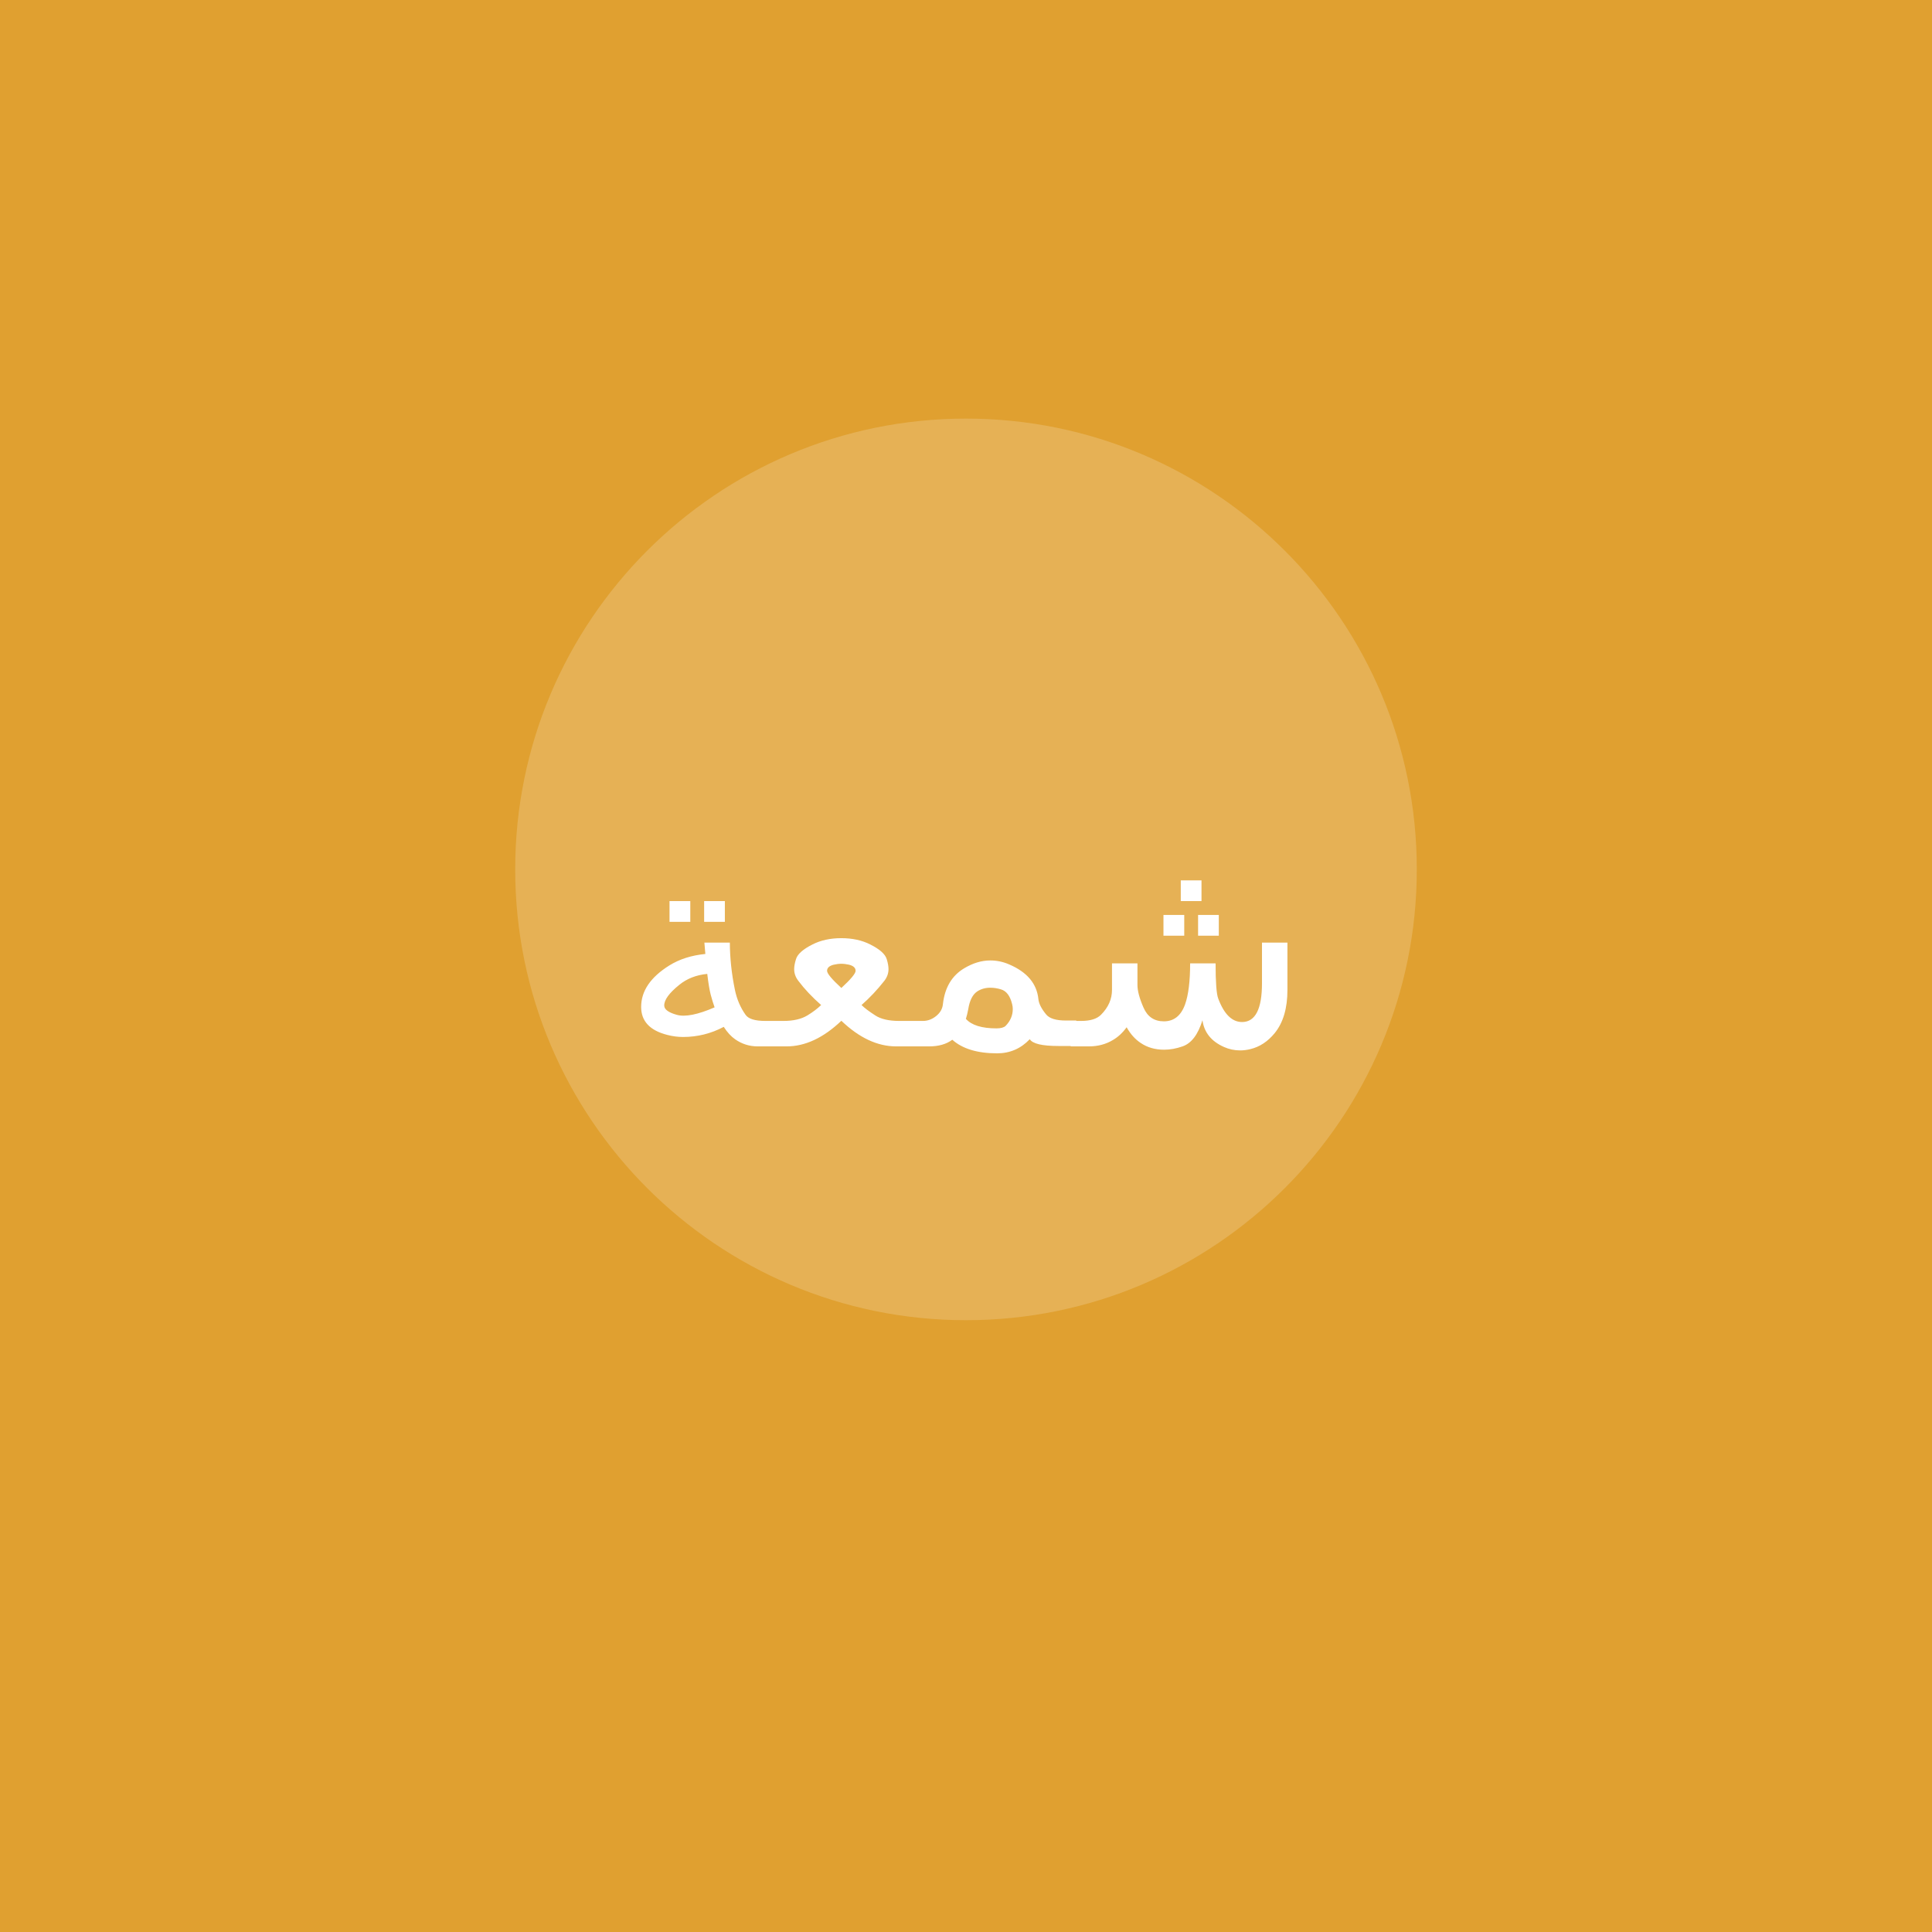
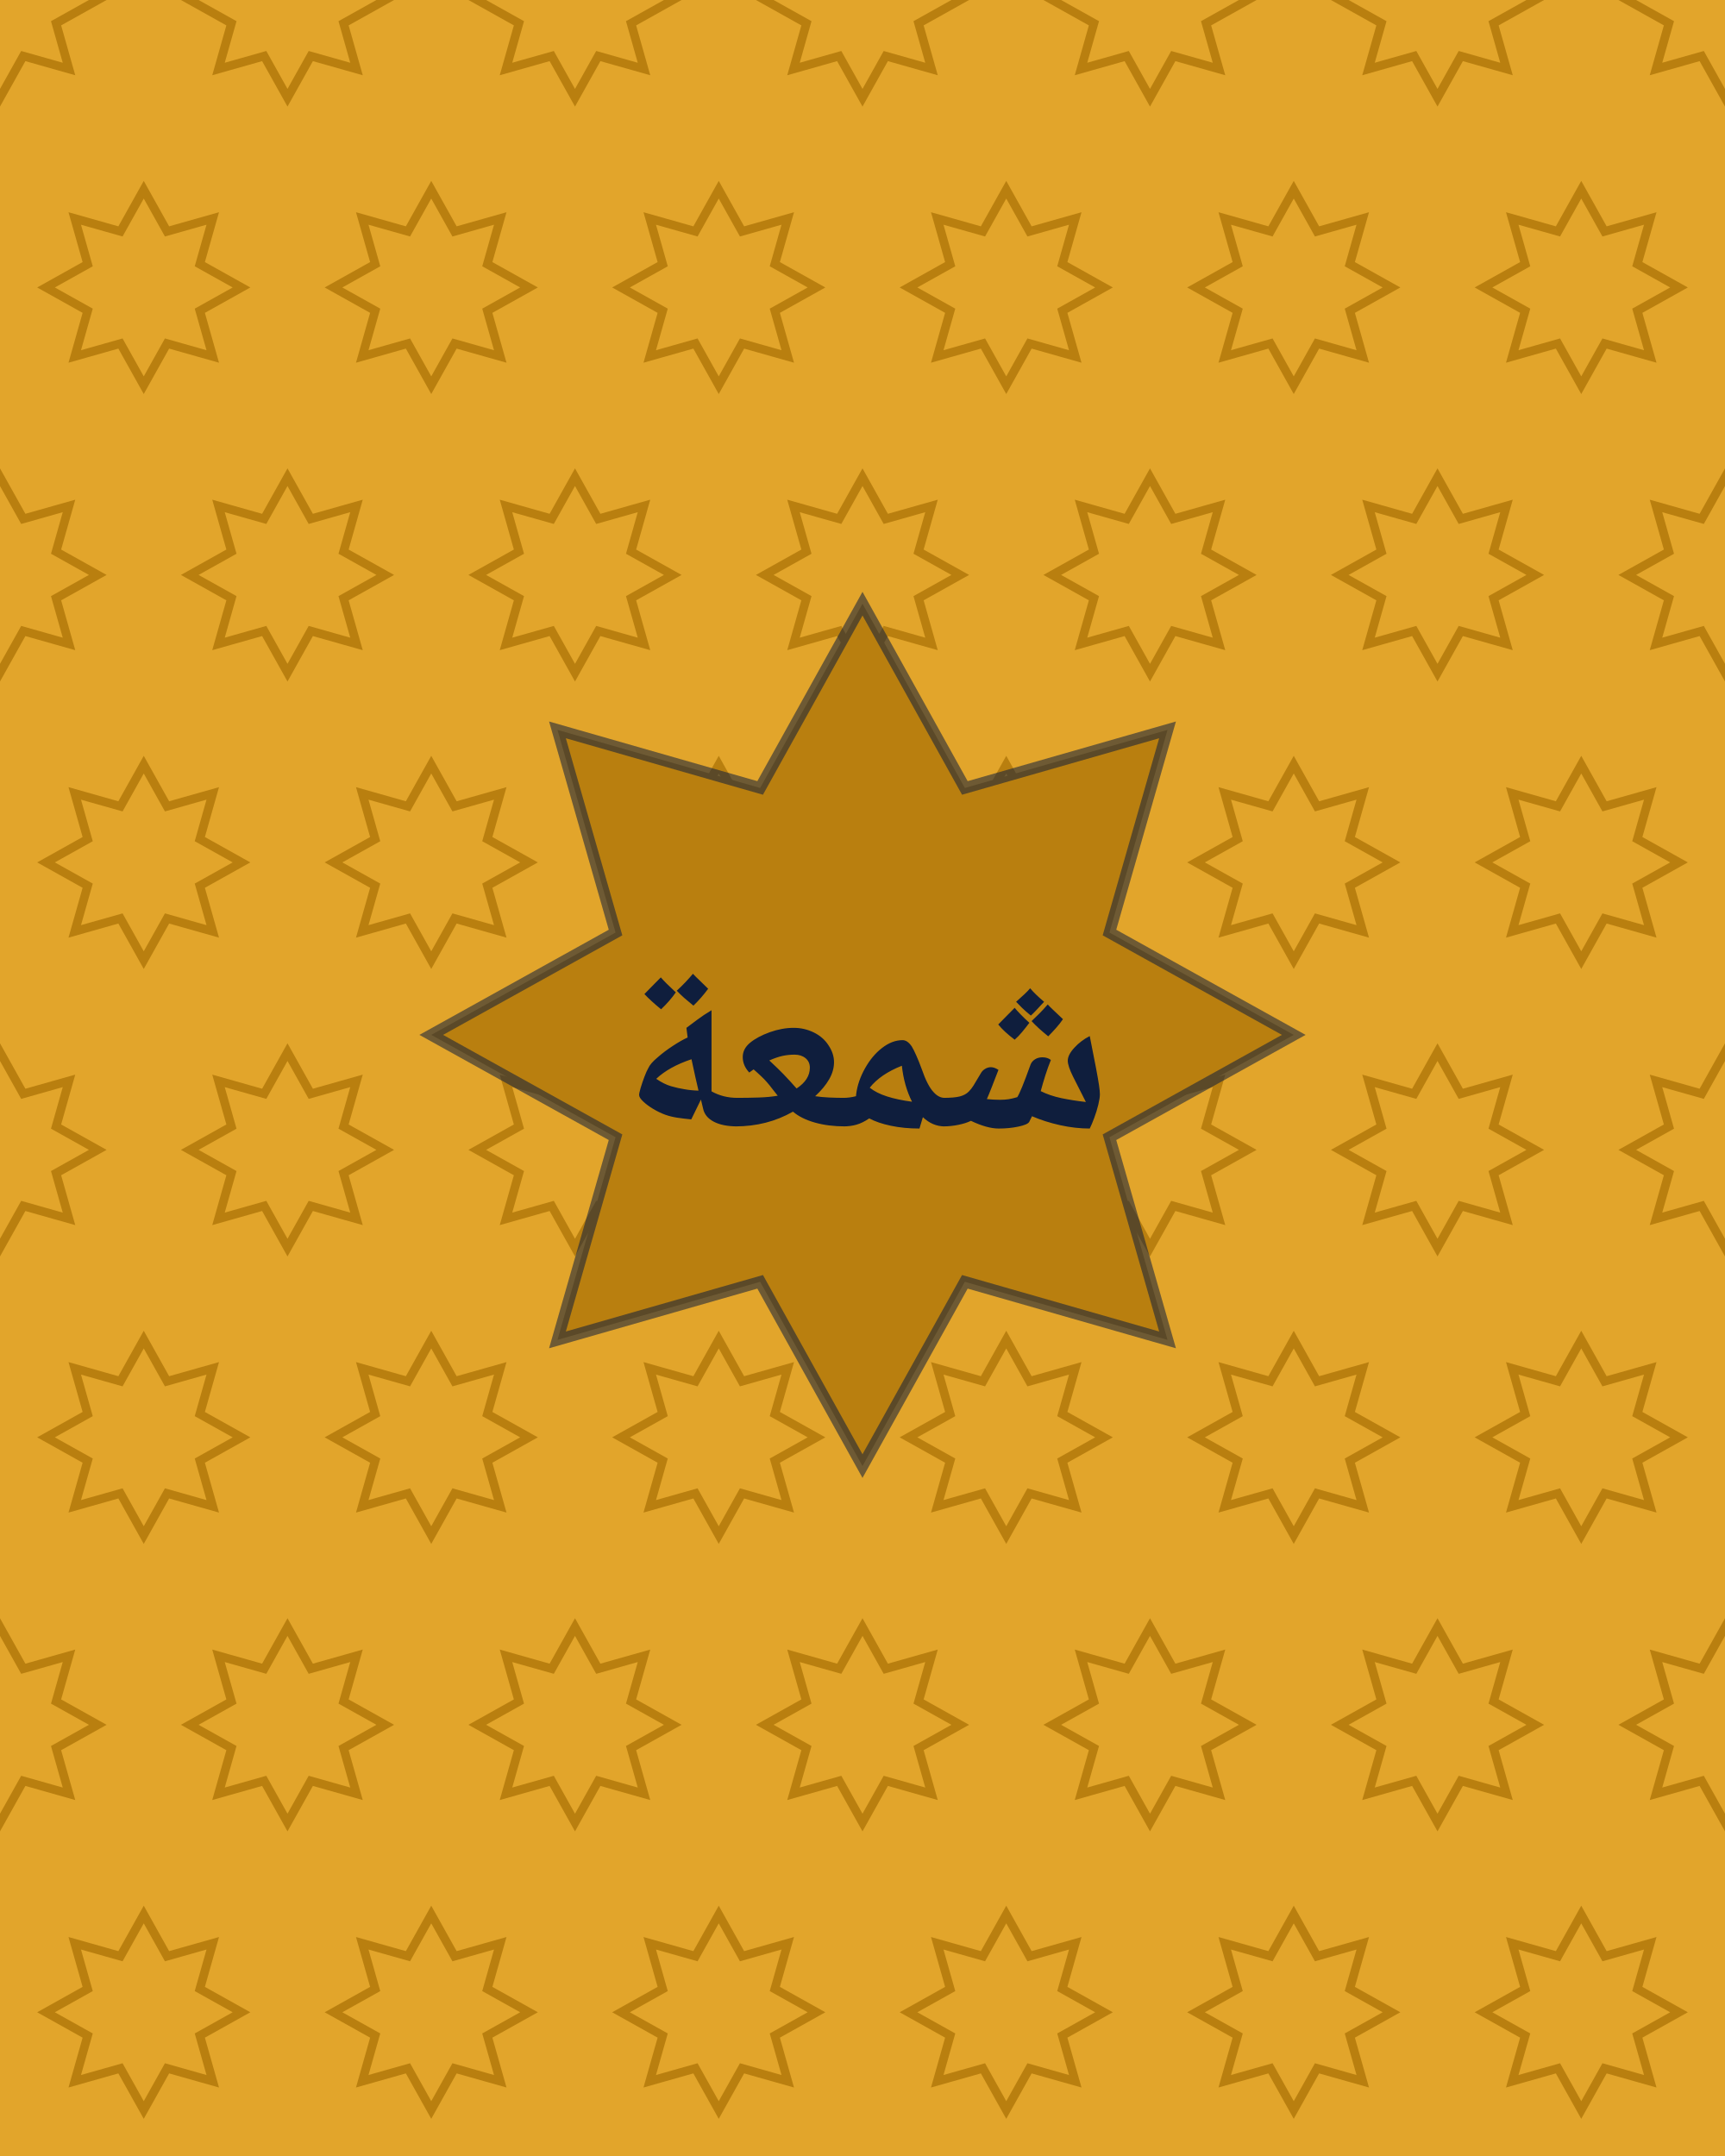
- <svg xmlns="http://www.w3.org/2000/svg" viewBox="0 0 600 600">
-   <rect width="600" height="600" fill="#e0a030" />
-   <circle cx="300" cy="270" r="140" fill="#ffffff" fill-opacity=".18" />
-   <text x="300" y="300" font-family="Tahoma, Arial" font-size="88" fill="#fff" text-anchor="middle" dominant-baseline="middle">شمعة</text>
+ <svg xmlns="http://www.w3.org/2000/svg" viewBox="0 0 600 750">
+   <rect width="600" height="750" fill="#e2a52b" />
+   <polygon points="0.0,-34.0 8.1,-19.5 24.0,-24.0 19.5,-8.1 34.0,0.0 19.5,8.1 24.0,24.0 8.1,19.5 0.0,34.0 -8.1,19.5 -24.0,24.0 -19.5,8.1 -34.0,0.0 -19.5,-8.1 -24.0,-24.0 -8.1,-19.5" fill="none" stroke="#b97f0f" stroke-width="3" />
+   <polygon points="100.0,-34.0 108.1,-19.5 124.0,-24.0 119.5,-8.1 134.0,0.0 119.5,8.1 124.0,24.0 108.1,19.5 100.0,34.0 91.9,19.5 76.0,24.0 80.5,8.1 66.0,0.0 80.5,-8.1 76.0,-24.0 91.9,-19.5" fill="none" stroke="#b97f0f" stroke-width="3" />
+   <polygon points="200.0,-34.0 208.1,-19.5 224.0,-24.0 219.5,-8.1 234.0,0.0 219.5,8.1 224.0,24.0 208.1,19.5 200.0,34.0 191.9,19.5 176.0,24.0 180.5,8.1 166.0,0.0 180.5,-8.1 176.0,-24.0 191.9,-19.5" fill="none" stroke="#b97f0f" stroke-width="3" />
+   <polygon points="300.0,-34.0 308.1,-19.5 324.0,-24.0 319.5,-8.1 334.0,0.0 319.5,8.1 324.0,24.0 308.1,19.5 300.0,34.0 291.9,19.5 276.0,24.0 280.5,8.1 266.0,0.0 280.5,-8.1 276.0,-24.0 291.9,-19.5" fill="none" stroke="#b97f0f" stroke-width="3" />
+   <polygon points="400.0,-34.0 408.1,-19.5 424.0,-24.0 419.5,-8.1 434.0,0.0 419.5,8.1 424.0,24.0 408.1,19.5 400.0,34.0 391.9,19.5 376.0,24.0 380.5,8.1 366.0,0.0 380.5,-8.1 376.0,-24.0 391.9,-19.5" fill="none" stroke="#b97f0f" stroke-width="3" />
+   <polygon points="500.0,-34.0 508.1,-19.5 524.0,-24.0 519.5,-8.1 534.0,0.0 519.5,8.1 524.0,24.0 508.1,19.5 500.0,34.0 491.9,19.5 476.0,24.0 480.5,8.1 466.0,0.0 480.5,-8.1 476.0,-24.0 491.9,-19.5" fill="none" stroke="#b97f0f" stroke-width="3" />
+   <polygon points="600.0,-34.0 608.1,-19.5 624.0,-24.0 619.5,-8.1 634.0,0.0 619.5,8.1 624.0,24.0 608.1,19.5 600.0,34.0 591.9,19.5 576.0,24.0 580.5,8.1 566.0,0.0 580.5,-8.1 576.0,-24.0 591.9,-19.5" fill="none" stroke="#b97f0f" stroke-width="3" />
+   <polygon points="-50.0,66.0 -41.9,80.5 -26.0,76.0 -30.5,91.9 -16.0,100.0 -30.5,108.1 -26.0,124.0 -41.9,119.5 -50.0,134.0 -58.1,119.5 -74.0,124.0 -69.5,108.1 -84.0,100.0 -69.5,91.9 -74.0,76.0 -58.1,80.5" fill="none" stroke="#b97f0f" stroke-width="3" />
+   <polygon points="50.0,66.0 58.1,80.5 74.0,76.0 69.5,91.9 84.0,100.0 69.5,108.1 74.0,124.0 58.1,119.5 50.0,134.0 41.9,119.5 26.0,124.0 30.5,108.1 16.0,100.0 30.5,91.9 26.0,76.0 41.9,80.5" fill="none" stroke="#b97f0f" stroke-width="3" />
+   <polygon points="150.0,66.0 158.1,80.5 174.0,76.0 169.5,91.9 184.0,100.0 169.5,108.1 174.0,124.0 158.1,119.5 150.0,134.0 141.9,119.5 126.0,124.0 130.5,108.1 116.0,100.0 130.5,91.9 126.0,76.0 141.9,80.5" fill="none" stroke="#b97f0f" stroke-width="3" />
+   <polygon points="250.0,66.0 258.1,80.5 274.0,76.0 269.5,91.9 284.0,100.0 269.5,108.1 274.0,124.0 258.1,119.5 250.0,134.0 241.9,119.5 226.0,124.0 230.5,108.1 216.0,100.0 230.5,91.9 226.0,76.0 241.9,80.5" fill="none" stroke="#b97f0f" stroke-width="3" />
+   <polygon points="350.0,66.0 358.1,80.5 374.0,76.0 369.5,91.9 384.0,100.0 369.5,108.1 374.0,124.0 358.1,119.5 350.0,134.0 341.9,119.5 326.0,124.0 330.5,108.1 316.0,100.0 330.5,91.9 326.0,76.0 341.9,80.5" fill="none" stroke="#b97f0f" stroke-width="3" />
+   <polygon points="450.0,66.0 458.1,80.5 474.0,76.0 469.5,91.9 484.0,100.0 469.5,108.1 474.0,124.0 458.1,119.5 450.0,134.0 441.9,119.5 426.0,124.0 430.5,108.1 416.0,100.0 430.5,91.9 426.0,76.0 441.9,80.5" fill="none" stroke="#b97f0f" stroke-width="3" />
+   <polygon points="550.0,66.0 558.1,80.5 574.0,76.0 569.5,91.9 584.0,100.0 569.5,108.1 574.0,124.0 558.1,119.5 550.0,134.0 541.9,119.5 526.0,124.0 530.5,108.1 516.0,100.0 530.5,91.9 526.0,76.0 541.9,80.5" fill="none" stroke="#b97f0f" stroke-width="3" />
+   <polygon points="650.0,66.0 658.1,80.5 674.0,76.0 669.5,91.9 684.0,100.0 669.5,108.1 674.0,124.0 658.1,119.5 650.0,134.0 641.9,119.5 626.0,124.0 630.5,108.1 616.0,100.0 630.5,91.9 626.0,76.0 641.9,80.5" fill="none" stroke="#b97f0f" stroke-width="3" />
+   <polygon points="0.0,166.0 8.1,180.5 24.0,176.0 19.5,191.9 34.0,200.0 19.5,208.1 24.0,224.0 8.1,219.5 0.0,234.0 -8.1,219.5 -24.0,224.0 -19.5,208.1 -34.0,200.0 -19.5,191.9 -24.0,176.0 -8.1,180.5" fill="none" stroke="#b97f0f" stroke-width="3" />
+   <polygon points="100.0,166.0 108.1,180.5 124.0,176.0 119.5,191.9 134.0,200.0 119.5,208.1 124.0,224.0 108.1,219.5 100.0,234.0 91.9,219.5 76.0,224.0 80.5,208.1 66.0,200.0 80.5,191.9 76.0,176.0 91.9,180.5" fill="none" stroke="#b97f0f" stroke-width="3" />
+   <polygon points="200.0,166.0 208.1,180.5 224.0,176.0 219.5,191.9 234.0,200.0 219.5,208.1 224.0,224.0 208.1,219.5 200.0,234.0 191.9,219.5 176.0,224.0 180.5,208.1 166.0,200.0 180.5,191.9 176.0,176.0 191.9,180.5" fill="none" stroke="#b97f0f" stroke-width="3" />
+   <polygon points="300.0,166.0 308.1,180.5 324.0,176.0 319.5,191.9 334.0,200.0 319.5,208.1 324.0,224.0 308.1,219.5 300.0,234.0 291.9,219.5 276.0,224.0 280.5,208.1 266.0,200.0 280.5,191.9 276.0,176.0 291.9,180.5" fill="none" stroke="#b97f0f" stroke-width="3" />
+   <polygon points="400.0,166.0 408.1,180.5 424.0,176.0 419.5,191.9 434.0,200.0 419.5,208.1 424.0,224.0 408.1,219.5 400.0,234.0 391.9,219.5 376.0,224.0 380.5,208.1 366.0,200.0 380.5,191.9 376.0,176.0 391.9,180.5" fill="none" stroke="#b97f0f" stroke-width="3" />
+   <polygon points="500.0,166.0 508.1,180.5 524.0,176.0 519.5,191.9 534.0,200.0 519.5,208.1 524.0,224.0 508.1,219.5 500.0,234.0 491.9,219.5 476.0,224.0 480.5,208.1 466.0,200.0 480.5,191.9 476.0,176.0 491.9,180.5" fill="none" stroke="#b97f0f" stroke-width="3" />
+   <polygon points="600.0,166.0 608.1,180.5 624.0,176.0 619.5,191.9 634.0,200.0 619.5,208.1 624.0,224.0 608.1,219.5 600.0,234.0 591.9,219.5 576.0,224.0 580.5,208.1 566.0,200.0 580.5,191.9 576.0,176.0 591.9,180.5" fill="none" stroke="#b97f0f" stroke-width="3" />
+   <polygon points="-50.0,266.0 -41.9,280.5 -26.0,276.0 -30.5,291.9 -16.0,300.0 -30.5,308.1 -26.0,324.0 -41.9,319.5 -50.0,334.0 -58.1,319.5 -74.0,324.0 -69.5,308.1 -84.0,300.0 -69.5,291.9 -74.0,276.0 -58.1,280.5" fill="none" stroke="#b97f0f" stroke-width="3" />
+   <polygon points="50.0,266.0 58.1,280.5 74.0,276.0 69.5,291.9 84.0,300.0 69.5,308.1 74.0,324.0 58.1,319.5 50.0,334.0 41.9,319.5 26.0,324.0 30.5,308.1 16.0,300.0 30.5,291.9 26.0,276.0 41.9,280.5" fill="none" stroke="#b97f0f" stroke-width="3" />
+   <polygon points="150.0,266.0 158.1,280.5 174.0,276.0 169.5,291.9 184.0,300.0 169.5,308.1 174.0,324.0 158.1,319.5 150.0,334.0 141.9,319.5 126.0,324.0 130.5,308.1 116.0,300.0 130.5,291.9 126.0,276.0 141.9,280.5" fill="none" stroke="#b97f0f" stroke-width="3" />
+   <polygon points="250.0,266.0 258.1,280.5 274.0,276.0 269.5,291.9 284.0,300.0 269.5,308.1 274.0,324.0 258.1,319.5 250.0,334.0 241.9,319.5 226.0,324.0 230.5,308.1 216.0,300.0 230.5,291.9 226.0,276.0 241.9,280.5" fill="none" stroke="#b97f0f" stroke-width="3" />
+   <polygon points="350.0,266.0 358.1,280.5 374.0,276.0 369.5,291.9 384.0,300.0 369.5,308.1 374.0,324.0 358.1,319.5 350.0,334.0 341.9,319.5 326.0,324.0 330.5,308.1 316.0,300.0 330.5,291.9 326.0,276.0 341.9,280.5" fill="none" stroke="#b97f0f" stroke-width="3" />
+   <polygon points="450.0,266.0 458.1,280.5 474.0,276.0 469.5,291.9 484.0,300.0 469.5,308.1 474.0,324.0 458.1,319.5 450.0,334.0 441.9,319.5 426.0,324.0 430.5,308.1 416.0,300.0 430.5,291.9 426.0,276.0 441.9,280.5" fill="none" stroke="#b97f0f" stroke-width="3" />
+   <polygon points="550.0,266.0 558.1,280.5 574.0,276.0 569.5,291.9 584.0,300.0 569.5,308.1 574.0,324.0 558.1,319.5 550.0,334.0 541.9,319.5 526.0,324.0 530.5,308.1 516.0,300.0 530.5,291.9 526.0,276.0 541.9,280.5" fill="none" stroke="#b97f0f" stroke-width="3" />
+   <polygon points="650.0,266.0 658.1,280.5 674.0,276.0 669.5,291.9 684.0,300.0 669.5,308.1 674.0,324.0 658.1,319.5 650.0,334.0 641.9,319.5 626.0,324.0 630.5,308.1 616.0,300.0 630.5,291.9 626.0,276.0 641.9,280.5" fill="none" stroke="#b97f0f" stroke-width="3" />
+   <polygon points="0.0,366.0 8.1,380.5 24.0,376.0 19.5,391.9 34.0,400.0 19.5,408.1 24.0,424.0 8.1,419.5 0.0,434.0 -8.1,419.5 -24.0,424.0 -19.5,408.1 -34.0,400.0 -19.5,391.9 -24.0,376.0 -8.1,380.5" fill="none" stroke="#b97f0f" stroke-width="3" />
+   <polygon points="100.0,366.0 108.1,380.5 124.0,376.0 119.5,391.9 134.0,400.0 119.5,408.1 124.0,424.0 108.1,419.5 100.0,434.0 91.9,419.5 76.0,424.0 80.5,408.1 66.0,400.0 80.5,391.9 76.0,376.0 91.9,380.5" fill="none" stroke="#b97f0f" stroke-width="3" />
+   <polygon points="200.0,366.0 208.1,380.5 224.0,376.0 219.5,391.9 234.0,400.0 219.5,408.1 224.0,424.0 208.1,419.5 200.0,434.0 191.9,419.5 176.0,424.0 180.5,408.1 166.0,400.0 180.5,391.9 176.0,376.0 191.9,380.5" fill="none" stroke="#b97f0f" stroke-width="3" />
+   <polygon points="300.0,366.0 308.1,380.5 324.0,376.0 319.5,391.9 334.0,400.0 319.5,408.1 324.0,424.0 308.1,419.5 300.0,434.0 291.9,419.5 276.0,424.0 280.5,408.1 266.0,400.0 280.5,391.9 276.0,376.0 291.9,380.5" fill="none" stroke="#b97f0f" stroke-width="3" />
+   <polygon points="400.0,366.0 408.1,380.5 424.0,376.0 419.5,391.9 434.0,400.0 419.5,408.1 424.0,424.0 408.1,419.5 400.0,434.0 391.9,419.5 376.0,424.0 380.5,408.1 366.0,400.0 380.5,391.9 376.0,376.0 391.9,380.5" fill="none" stroke="#b97f0f" stroke-width="3" />
+   <polygon points="500.0,366.0 508.1,380.5 524.0,376.0 519.5,391.9 534.0,400.0 519.5,408.1 524.0,424.0 508.1,419.5 500.0,434.0 491.9,419.5 476.0,424.0 480.5,408.1 466.0,400.0 480.5,391.9 476.0,376.0 491.9,380.5" fill="none" stroke="#b97f0f" stroke-width="3" />
+   <polygon points="600.0,366.0 608.1,380.5 624.0,376.0 619.5,391.9 634.0,400.0 619.5,408.1 624.0,424.0 608.1,419.5 600.0,434.0 591.9,419.5 576.0,424.0 580.5,408.1 566.0,400.0 580.5,391.9 576.0,376.0 591.9,380.5" fill="none" stroke="#b97f0f" stroke-width="3" />
+   <polygon points="-50.0,466.0 -41.9,480.5 -26.0,476.0 -30.5,491.9 -16.0,500.0 -30.5,508.1 -26.0,524.0 -41.9,519.5 -50.0,534.0 -58.1,519.5 -74.0,524.0 -69.5,508.1 -84.0,500.0 -69.5,491.9 -74.0,476.0 -58.1,480.5" fill="none" stroke="#b97f0f" stroke-width="3" />
+   <polygon points="50.0,466.0 58.1,480.5 74.0,476.0 69.5,491.9 84.0,500.0 69.5,508.1 74.0,524.0 58.1,519.5 50.0,534.0 41.9,519.5 26.0,524.0 30.5,508.1 16.0,500.0 30.5,491.9 26.0,476.0 41.9,480.5" fill="none" stroke="#b97f0f" stroke-width="3" />
+   <polygon points="150.0,466.0 158.1,480.5 174.0,476.0 169.5,491.9 184.0,500.0 169.5,508.1 174.0,524.0 158.1,519.5 150.0,534.0 141.9,519.5 126.0,524.0 130.5,508.1 116.0,500.0 130.5,491.9 126.0,476.0 141.9,480.5" fill="none" stroke="#b97f0f" stroke-width="3" />
+   <polygon points="250.0,466.0 258.1,480.5 274.0,476.0 269.5,491.9 284.0,500.0 269.5,508.1 274.0,524.0 258.1,519.5 250.0,534.0 241.9,519.5 226.0,524.0 230.5,508.1 216.0,500.0 230.5,491.9 226.0,476.0 241.9,480.5" fill="none" stroke="#b97f0f" stroke-width="3" />
+   <polygon points="350.0,466.0 358.1,480.5 374.0,476.0 369.5,491.9 384.0,500.0 369.5,508.1 374.0,524.0 358.1,519.5 350.0,534.0 341.9,519.5 326.0,524.0 330.5,508.1 316.0,500.0 330.5,491.9 326.0,476.0 341.9,480.5" fill="none" stroke="#b97f0f" stroke-width="3" />
+   <polygon points="450.0,466.0 458.1,480.5 474.0,476.0 469.5,491.9 484.0,500.0 469.5,508.1 474.0,524.0 458.1,519.5 450.0,534.0 441.9,519.5 426.0,524.0 430.5,508.1 416.0,500.0 430.5,491.9 426.0,476.0 441.9,480.5" fill="none" stroke="#b97f0f" stroke-width="3" />
+   <polygon points="550.0,466.0 558.1,480.5 574.0,476.0 569.5,491.9 584.0,500.0 569.5,508.1 574.0,524.0 558.1,519.5 550.0,534.0 541.9,519.5 526.0,524.0 530.5,508.1 516.0,500.0 530.5,491.9 526.0,476.0 541.9,480.5" fill="none" stroke="#b97f0f" stroke-width="3" />
+   <polygon points="650.0,466.0 658.1,480.5 674.0,476.0 669.5,491.9 684.0,500.0 669.5,508.1 674.0,524.0 658.1,519.5 650.0,534.0 641.9,519.5 626.0,524.0 630.5,508.1 616.0,500.0 630.5,491.9 626.0,476.0 641.9,480.5" fill="none" stroke="#b97f0f" stroke-width="3" />
+   <polygon points="0.0,566.0 8.1,580.5 24.0,576.0 19.5,591.9 34.0,600.0 19.5,608.1 24.0,624.0 8.1,619.5 0.0,634.0 -8.1,619.5 -24.0,624.0 -19.5,608.1 -34.0,600.0 -19.5,591.9 -24.0,576.0 -8.1,580.5" fill="none" stroke="#b97f0f" stroke-width="3" />
+   <polygon points="100.0,566.0 108.1,580.5 124.0,576.0 119.5,591.9 134.0,600.0 119.5,608.1 124.0,624.0 108.1,619.5 100.0,634.0 91.9,619.5 76.0,624.0 80.5,608.1 66.0,600.0 80.5,591.9 76.0,576.0 91.9,580.5" fill="none" stroke="#b97f0f" stroke-width="3" />
+   <polygon points="200.0,566.0 208.1,580.5 224.0,576.0 219.5,591.9 234.0,600.0 219.5,608.1 224.0,624.0 208.1,619.5 200.0,634.0 191.9,619.5 176.0,624.0 180.5,608.1 166.0,600.0 180.5,591.9 176.0,576.0 191.9,580.5" fill="none" stroke="#b97f0f" stroke-width="3" />
+   <polygon points="300.0,566.0 308.1,580.5 324.0,576.0 319.5,591.9 334.0,600.0 319.5,608.1 324.0,624.0 308.1,619.5 300.0,634.0 291.9,619.5 276.0,624.0 280.5,608.1 266.0,600.0 280.5,591.9 276.0,576.0 291.9,580.5" fill="none" stroke="#b97f0f" stroke-width="3" />
+   <polygon points="400.0,566.0 408.1,580.5 424.0,576.0 419.5,591.9 434.0,600.0 419.5,608.1 424.0,624.0 408.1,619.5 400.0,634.0 391.9,619.5 376.0,624.0 380.5,608.1 366.0,600.0 380.5,591.9 376.0,576.0 391.9,580.5" fill="none" stroke="#b97f0f" stroke-width="3" />
+   <polygon points="500.0,566.0 508.1,580.5 524.0,576.0 519.5,591.9 534.0,600.0 519.5,608.1 524.0,624.0 508.1,619.5 500.0,634.0 491.9,619.5 476.0,624.0 480.5,608.1 466.0,600.0 480.5,591.9 476.0,576.0 491.9,580.5" fill="none" stroke="#b97f0f" stroke-width="3" />
+   <polygon points="600.0,566.0 608.1,580.5 624.0,576.0 619.5,591.9 634.0,600.0 619.5,608.1 624.0,624.0 608.1,619.5 600.0,634.0 591.9,619.5 576.0,624.0 580.5,608.1 566.0,600.0 580.5,591.9 576.0,576.0 591.9,580.5" fill="none" stroke="#b97f0f" stroke-width="3" />
+   <polygon points="-50.0,666.0 -41.9,680.5 -26.0,676.0 -30.5,691.9 -16.0,700.0 -30.5,708.1 -26.0,724.0 -41.9,719.5 -50.0,734.0 -58.1,719.5 -74.0,724.0 -69.5,708.1 -84.0,700.0 -69.5,691.9 -74.0,676.0 -58.1,680.5" fill="none" stroke="#b97f0f" stroke-width="3" />
+   <polygon points="50.0,666.0 58.1,680.5 74.0,676.0 69.5,691.9 84.0,700.0 69.5,708.1 74.0,724.0 58.1,719.5 50.0,734.0 41.9,719.5 26.0,724.0 30.5,708.1 16.0,700.0 30.5,691.9 26.0,676.0 41.9,680.5" fill="none" stroke="#b97f0f" stroke-width="3" />
+   <polygon points="150.0,666.0 158.1,680.5 174.0,676.0 169.5,691.9 184.0,700.0 169.5,708.1 174.0,724.0 158.1,719.5 150.0,734.0 141.9,719.5 126.0,724.0 130.5,708.1 116.0,700.0 130.5,691.9 126.0,676.0 141.9,680.5" fill="none" stroke="#b97f0f" stroke-width="3" />
+   <polygon points="250.0,666.0 258.1,680.5 274.0,676.0 269.5,691.9 284.0,700.0 269.5,708.1 274.0,724.0 258.1,719.5 250.0,734.0 241.9,719.5 226.0,724.0 230.5,708.1 216.0,700.0 230.5,691.9 226.0,676.0 241.9,680.5" fill="none" stroke="#b97f0f" stroke-width="3" />
+   <polygon points="350.0,666.0 358.1,680.5 374.0,676.0 369.5,691.9 384.0,700.0 369.5,708.1 374.0,724.0 358.1,719.5 350.0,734.0 341.9,719.5 326.0,724.0 330.5,708.1 316.0,700.0 330.5,691.9 326.0,676.0 341.9,680.5" fill="none" stroke="#b97f0f" stroke-width="3" />
+   <polygon points="450.0,666.0 458.1,680.5 474.0,676.0 469.5,691.9 484.0,700.0 469.5,708.1 474.0,724.0 458.1,719.5 450.0,734.0 441.9,719.5 426.0,724.0 430.5,708.1 416.0,700.0 430.5,691.9 426.0,676.0 441.9,680.5" fill="none" stroke="#b97f0f" stroke-width="3" />
+   <polygon points="550.0,666.0 558.1,680.5 574.0,676.0 569.5,691.9 584.0,700.0 569.5,708.1 574.0,724.0 558.1,719.5 550.0,734.0 541.9,719.5 526.0,724.0 530.5,708.1 516.0,700.0 530.5,691.9 526.0,676.0 541.9,680.5" fill="none" stroke="#b97f0f" stroke-width="3" />
+   <polygon points="650.0,666.0 658.1,680.5 674.0,676.0 669.5,691.9 684.0,700.0 669.5,708.1 674.0,724.0 658.1,719.5 650.0,734.0 641.9,719.5 626.0,724.0 630.5,708.1 616.0,700.0 630.5,691.9 626.0,676.0 641.9,680.5" fill="none" stroke="#b97f0f" stroke-width="3" />
+   <polygon points="300.0,210.0 335.6,274.1 406.1,253.9 385.9,324.4 450.0,360.0 385.9,395.6 406.1,466.1 335.6,445.9 300.0,510.0 264.4,445.9 193.9,466.1 214.1,395.6 150.0,360.0 214.1,324.4 193.9,253.9 264.4,274.1" fill="#b97f0f" stroke="#0f1e3d" stroke-opacity=".55" stroke-width="4" />
+   <text x="300" y="372" font-family="Geeza Pro, Noto Naskh Arabic, Tahoma, Arial" font-size="84" font-weight="700" fill="#0f1e3d" text-anchor="middle" dominant-baseline="middle">شمعة</text>
</svg>
